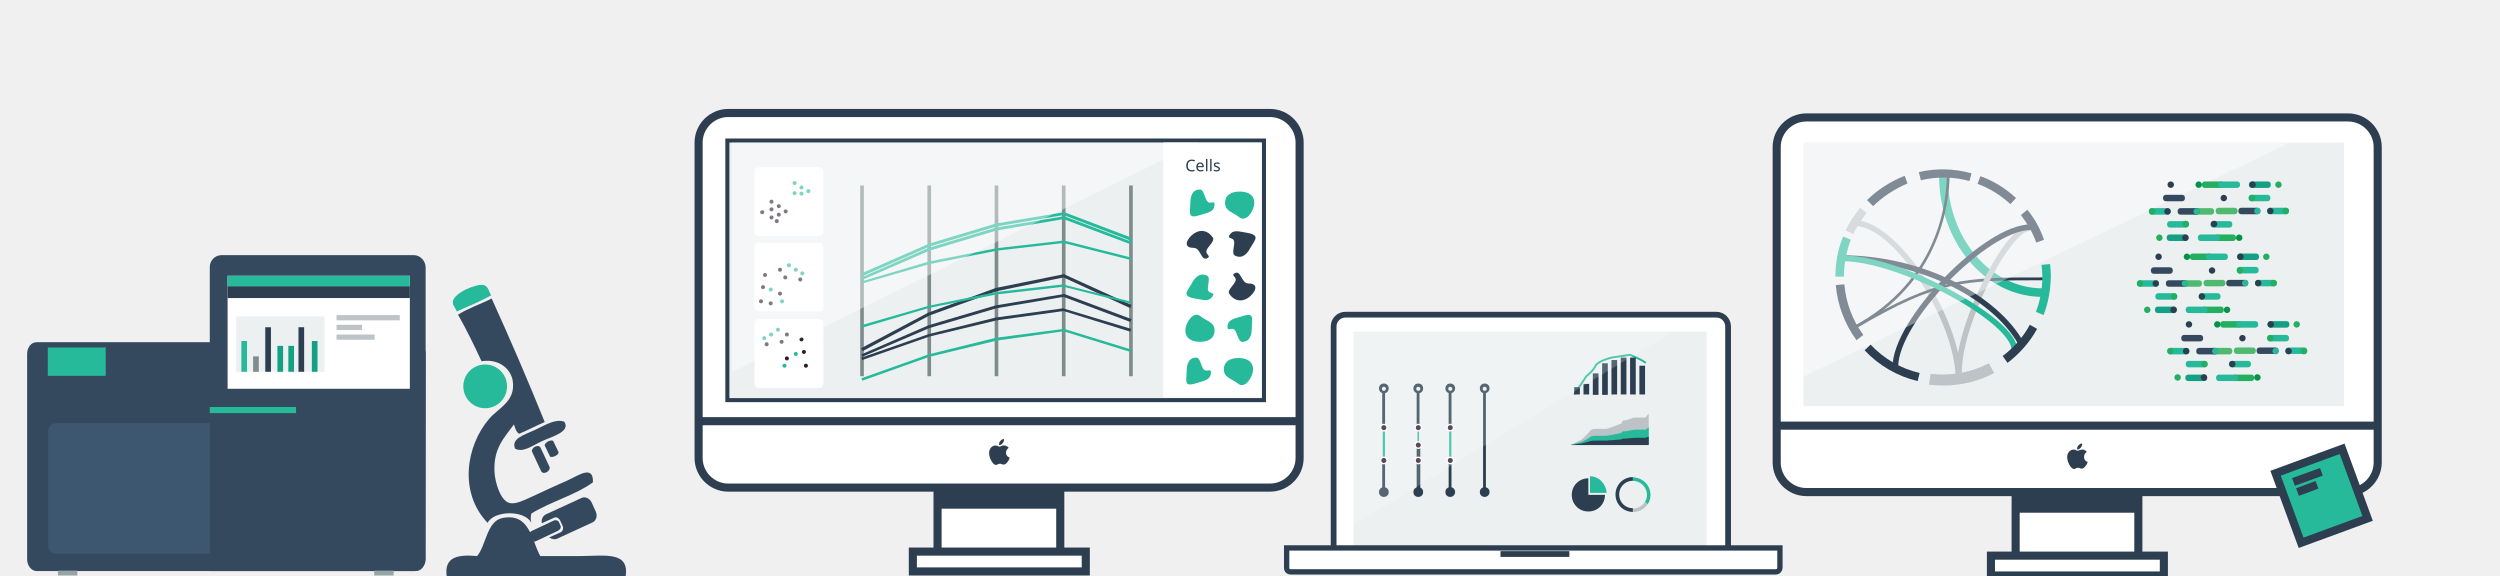
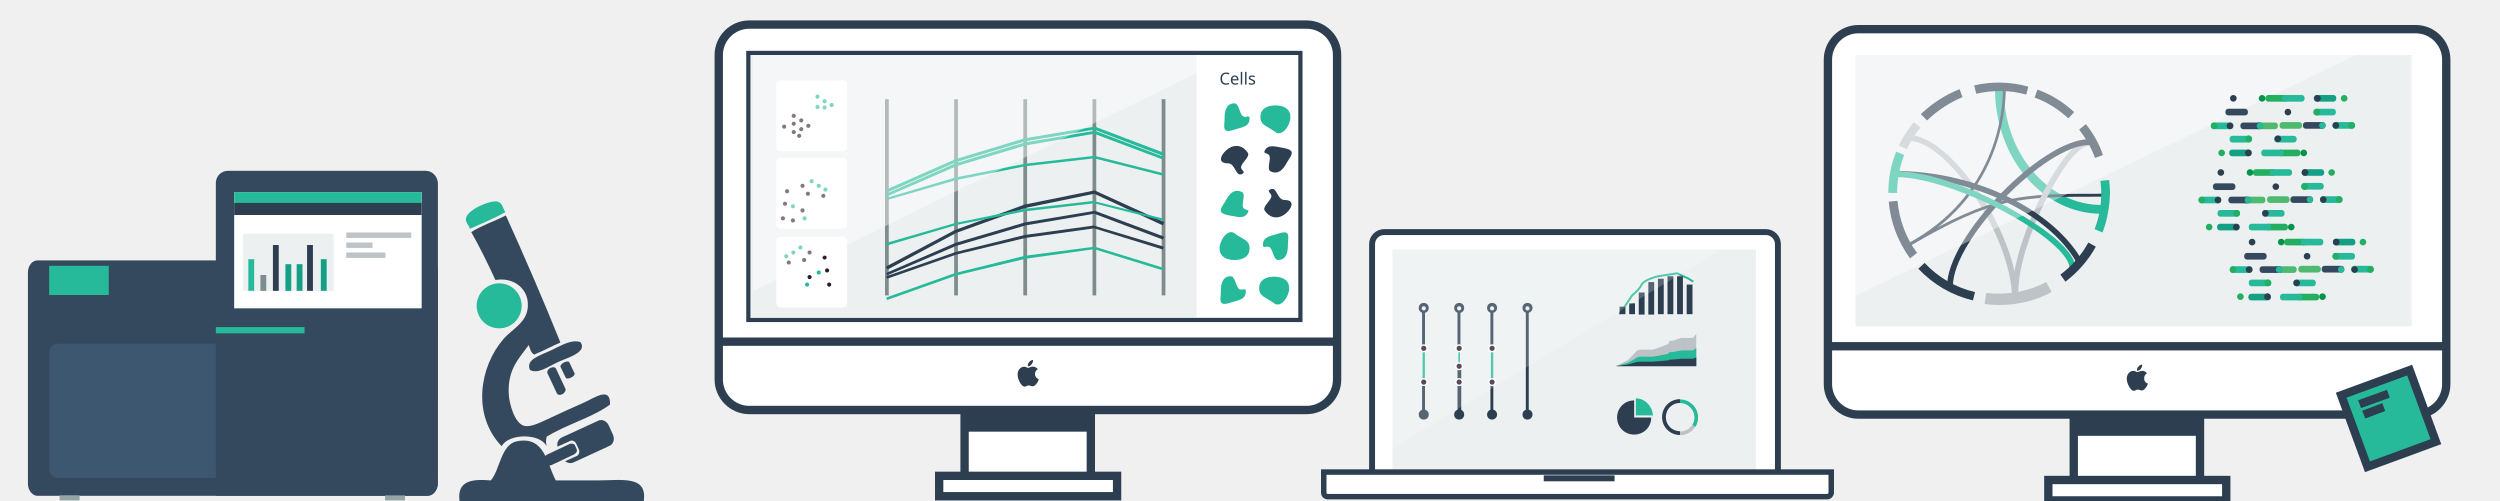
- <svg xmlns="http://www.w3.org/2000/svg" version="1.1" id="Layer_1" x="0px" y="0px" viewBox="-501 227 617.3 142.2" style="enable-background:new -501 227 617.3 142.2;" xml:space="preserve">
+ <svg xmlns="http://www.w3.org/2000/svg" version="1.1" id="Layer_1" x="0px" y="0px" viewBox="-501 249 600 120" style="enable-background:new -501 227 617.3 142.2;" xml:space="preserve">
  <style type="text/css">
	.st0{fill:#FFFFFF;stroke:#2C3E50;stroke-width:1.419;stroke-miterlimit:10;}
	.st1{fill:#ECF0F1;}
	.st2{fill:#FFFFFF;stroke:#2C3E50;stroke-width:2;stroke-miterlimit:10;}
	.st3{fill:#2C3E50;}
	.st4{fill:none;stroke:#2C3E50;stroke-width:2;stroke-miterlimit:10;}
	.st5{fill:#26B99A;stroke:#2C3E50;stroke-width:2;stroke-miterlimit:10;}
	.st6{fill:#35495E;}
	.st7{fill:#3E5770;}
	.st8{fill:#95A5A5;}
	.st9{fill:#FFFFFF;}
	.st10{fill:#26B99A;}
	.st11{fill:#BDC3C7;}
	.st12{fill:#7F8C8D;}
	.st13{fill:#14A085;}
	.st14{opacity:0.4;fill:#FFFFFF;enable-background:new    ;}
	.st15{fill:#24AE5F;}
	.st16{fill:#4FBA6F;}
	.st17{fill:#019347;}
	.st18{fill:#FFFFFF;stroke:#2C3E50;stroke-width:1.314;stroke-miterlimit:10;}
	.st19{fill:none;stroke:#2C3E50;stroke-width:1.419;stroke-miterlimit:10;}
	.st20{fill:none;stroke:#26B99A;stroke-width:0.48;stroke-miterlimit:10;}
	.st21{fill:#BCC2C6;}
	.st22{fill:none;stroke:#BCC2C6;stroke-width:0.873;stroke-miterlimit:10;}
	.st23{fill:none;stroke:#26B99A;stroke-width:0.873;stroke-miterlimit:10;}
	.st24{fill:none;stroke:#26B99A;stroke-width:0.558;stroke-miterlimit:10;}
	.st25{fill:#301C2F;stroke:#FFFFFF;stroke-width:0.346;stroke-miterlimit:10;}
	.st26{fill:none;stroke:#26B99A;stroke-width:0.389;stroke-miterlimit:10;}
	.st27{opacity:0.2;fill:#FFFFFF;enable-background:new    ;}
	.st28{fill:#7F8C8C;}
	.st29{fill:#301C2F;}
	.st30{fill:none;}
	.st31{font-family:'Montserrat-Regular';}
	.st32{font-size:4px;}
</style>
  <path class="st0" d="M-77.2,367.1h-91.6c-1.6,0-2.9-1.3-2.9-2.9v-56.6c0-1.6,1.3-2.9,2.9-2.9h91.6c1.6,0,2.9,1.3,2.9,2.9v56.6  C-74.2,365.8-75.6,367.1-77.2,367.1z" />
  <rect x="-166.8" y="308.9" class="st1" width="87.2" height="53.5" />
  <rect x="-3.3" y="345.2" class="st2" width="30.3" height="21.6" />
  <rect x="-2.7" y="345.2" class="st3" width="29.2" height="8.4" />
  <path class="st2" d="M86.1,341.2c0,4-3.3,7.3-7.3,7.3H-55c-4,0-7.3-3.3-7.3-7.3v-77.9c0-4,3.3-7.3,7.3-7.3H78.8c4,0,7.3,3.3,7.3,7.3  L86.1,341.2L86.1,341.2z" />
  <rect x="-55.7" y="262.2" class="st1" width="133.5" height="65.1" />
  <line class="st4" x1="-62.3" y1="332.1" x2="86.1" y2="332.1" />
  <rect x="-9.4" y="364.2" class="st2" width="42.7" height="4.9" />
  <g>
    <g>
      <path class="st3" d="M13.6,339.8c0-0.8,0.6-1.2,0.7-1.2c-0.4-0.5-0.9-0.6-1.1-0.6c-0.5,0-1,0.3-1.2,0.3c-0.2,0-0.6-0.3-1-0.3    c-0.5,0-1,0.3-1.3,0.8c-0.6,1-0.1,2.4,0.4,3.2c0.3,0.4,0.6,0.8,1,0.8c0.4,0,0.5-0.3,1-0.3c0.5,0,0.6,0.3,1,0.2    c0.4,0,0.7-0.4,1-0.8c0.3-0.4,0.4-0.9,0.4-0.9C14.4,341.1,13.6,340.8,13.6,339.8" />
    </g>
    <path class="st3" d="M12.8,337.5c0.2-0.3,0.4-0.6,0.3-1c-0.3,0-0.7,0.2-0.9,0.5c-0.2,0.2-0.4,0.6-0.3,1   C12.2,338,12.6,337.8,12.8,337.5" />
  </g>
  <rect x="63.4" y="340.3" transform="matrix(-0.9388 0.3445 -0.3445 -0.9388 260.3697 652.6309)" class="st5" width="17.5" height="18.3" />
  <line class="st4" x1="65.3" y1="346" x2="72.2" y2="343.5" />
  <line class="st4" x1="66.3" y1="348.5" x2="71.1" y2="346.7" />
  <path class="st6" d="M-396,365.1c0,1.6-1,2.9-2.3,2.9H-492c-1.2,0-2.3-1.3-2.3-2.9v-50.7c0-1.6,1-2.9,2.3-2.9h93.8  c1.2,0,2.3,1.3,2.3,2.9L-396,365.1L-396,365.1z" />
  <path class="st7" d="M-442.7,361.8c0,1.1-0.9,1.9-1.9,1.9h-42.6c-1.1,0-1.9-0.9-1.9-1.9v-28.4c0-1.1,0.9-1.9,1.9-1.9h42.6  c1.1,0,1.9,0.9,1.9,1.9V361.8z" />
  <path class="st6" d="M-398.8,290h-47.5c-1.6,0-2.9,1.3-2.9,2.9v53.6v18.6v2.9h2.9h18.6h28.9c1.6,0,2.9-1.3,2.9-2.9v-72.2  C-396,291.3-397.3,290-398.8,290z" />
  <rect x="-408.6" y="367.9" class="st8" width="4.8" height="1.2" />
  <rect x="-444.8" y="295.1" class="st9" width="45" height="27.9" />
  <rect x="-449.2" y="327.5" class="st10" width="21.3" height="1.5" />
  <g>
    <rect x="-489.2" y="312.8" class="st10" width="14.3" height="7" />
  </g>
  <rect x="-444.8" y="295.1" class="st10" width="45" height="2.7" />
  <rect x="-444.8" y="297.7" class="st3" width="45" height="2.9" />
  <rect x="-442.7" y="305.1" class="st1" width="21.8" height="13.7" />
  <rect x="-417.9" y="304.8" class="st11" width="15.6" height="1.3" />
  <rect x="-417.9" y="307.2" class="st11" width="6.3" height="1.3" />
  <rect x="-417.9" y="309.6" class="st11" width="9.4" height="1.3" />
  <rect x="-441.4" y="311.2" class="st10" width="1.4" height="7.6" />
  <rect x="-438.5" y="315" class="st12" width="1.4" height="3.8" />
  <rect x="-435.5" y="307.8" class="st3" width="1.4" height="11" />
  <rect x="-432.5" y="312.4" class="st13" width="1.4" height="6.4" />
  <rect x="-429.8" y="312.4" class="st13" width="1.4" height="6.4" />
  <rect x="-427.3" y="307.8" class="st3" width="1.4" height="11" />
  <rect x="-424" y="311.2" class="st13" width="1.4" height="7.6" />
  <g>
    <path class="st10" d="M-379.7,299.9c-2.6,1.5-5.6,2.7-8.5,4c-0.4-1-1-1.4-1-2.3c0.1-2.3,6.1-4.7,7.7-4.2   C-380.3,297.8-380.3,299.2-379.7,299.9z" />
    <path class="st6" d="M-366.5,331.2c-2.1,0.9-4.1,2-6.3,2.9c-0.8-0.4-1-1.5-1.3-2.3c-2.3,3.2-5.1,5.8-4.8,11.7   c0.1,2.4,1.4,7.1,3.7,7.7c1.6,0.4,3.8-0.8,5.4-1.5c3.4-1.6,5.4-2.5,9.2-4.2c2.4-1.1,6.2-3.8,6,0.6c-4.2,3.1-10.3,4.7-15.2,7.7   c-0.2,0.8-0.2,1.5,0,2.3c-1.6-3.2-9.2-3.1-10.8,0c-7.2-7.5-5.3-19.1,0.4-25.7c2.3-2.7,6.6-4.3,5.8-9.4c-0.5-3-3.5-5.5-7.7-4.8   c-1.8-3.9-3.6-7.6-5.8-11.5c2.5-1.6,5.6-2.6,8.3-4C-375.1,310.6-370.7,320.8-366.5,331.2z" />
    <path class="st6" d="M-361.7,331.1c1.8,2.5-3.3,3.8-5.4,4.8c-2.6,1.2-4.7,2.9-6.7,1.9c-1.1-2.5,2.2-3.4,4.8-4.6   C-366.2,331.9-364,330.4-361.7,331.1z" />
    <path class="st6" d="M-355.1,343.5C-355.2,343.5-355,343.7-355.1,343.5L-355.1,343.5z" />
    <path class="st6" d="M-365.9,353.7C-366,353.6-365.8,353.8-365.9,353.7L-365.9,353.7z" />
    <path class="st6" d="M-367.6,364.3c2.7,0,6.1,0,9.8,0c6.1,0,12.2-1.3,11.3,5c-14.7,0-29.5,0-44.2,0c-0.7-4.9,2.9-5.4,7.5-5   c2.2-2.5,2.4-8.7,6.3-9.4C-370.2,353.6-369.8,360.3-367.6,364.3z" />
    <path class="st6" d="M-368.8,357C-368.9,356.9-368.6,357.1-368.8,357L-368.8,357z" />
    <path class="st6" d="M-366,343.6c-0.6,0.3-1.2,0.2-1.4-0.3l-2.2-4.7c-0.2-0.4,0.1-1,0.7-1.3l0,0c0.6-0.3,1.2-0.2,1.4,0.3l2.2,4.7   C-365.1,342.7-365.5,343.3-366,343.6L-366,343.6z" />
    <path class="st6" d="M-363.9,339.6c-0.6,0.3-1.2,0.3-1.3,0.1l-1.3-2.7c-0.1-0.2,0.3-0.7,0.8-1l0,0c0.6-0.3,1.2-0.3,1.3-0.1l1.3,2.7   C-363,338.9-363.3,339.3-363.9,339.6L-363.9,339.6z" />
    <circle class="st10" cx="-381.2" cy="322.4" r="5.4" />
    <path class="st6" d="M-353.9,353.3l-1-2.2c-0.5-1.1-1.7-1.6-2.6-1.1l-8.7,4c-0.8,0.4-1.2,1.3-1,2.2l3.1-1.4   c0.5-0.2,1.1,0.1,1.4,0.7l0.6,1.3c0.3,0.6,0.1,1.3-0.4,1.6l-2.9,1.3c0.6,0.4,1.3,0.6,2,0.3l8.7-4   C-353.8,355.6-353.4,354.4-353.9,353.3z" />
    <path class="st6" d="M-362.6,356.8c0.2,0.5-0.1,1-0.7,1.3l-5.3,2.5c-0.6,0.3-1.2,0.1-1.4-0.3l-0.4-0.9c-0.2-0.4,0.1-1,0.7-1.3   l5.3-2.5c0.6-0.3,1.2-0.1,1.4,0.3L-362.6,356.8z" />
  </g>
  <g>
    <path class="st11" d="M-16.7,320.7h-1.4c0-14.5-15.3-37.9-24.8-37.9v-1.4C-32.7,281.4-16.7,305.2-16.7,320.7z" />
  </g>
  <g>
    <path class="st10" d="M3.3,300.3c-14.1,0-25.5-13.5-25.5-30h2.1c0,15.4,10.5,27.9,23.5,27.9L3.3,300.3L3.3,300.3z" />
  </g>
  <g>
    <path class="st3" d="M-43.1,308.2l-0.3-0.6c21.4-11.4,23.1-31.4,23.1-37.3h0.7C-19.7,276.3-21.4,296.7-43.1,308.2z" />
  </g>
  <g>
    <path class="st3" d="M-42.4,307.9l-0.3-0.6c20.3-11.8,26.4-11.8,46.4-11.8h0.9v0.7H3.6C-16.3,296.2-22.3,296.2-42.4,307.9z" />
  </g>
  <g>
    <path class="st11" d="M-16.6,319h-1.4c0-6.7,3.4-16,6.7-22.6c1.6-3.2,7.1-13.8,11.6-13.8v1.4C-4.6,283.9-16.6,306.9-16.6,319z" />
  </g>
  <g>
    <path class="st3" d="M-2.7,311.9c-5.7-10.2-22.7-20.5-44.1-20.5V290c21.9,0,39.3,10.7,45.3,21.2L-2.7,311.9z" />
  </g>
  <g>
    <path class="st3" d="M-32.3,317.6h-1.4c0-11.8,22.7-35.2,34.1-35.2v1.4C-10.2,283.8-32.3,306.5-32.3,317.6z" />
  </g>
  <g>
    <path class="st10" d="M-2.9,313.4h-1.4c0-3.1-6.2-8.5-15.5-13.5c-9.6-5.1-19.8-8.4-26.1-8.4v-1.4c7.9,0,19,4.4,26.7,8.6   C-15.4,300.8-2.9,307.8-2.9,313.4z" />
  </g>
  <g>
    <path class="st3" d="M-14.7,271.7c-3.9-1.1-8.1-1.1-12-0.2l-0.5-2c4.2-1,8.8-0.9,13,0.3L-14.7,271.7z" />
  </g>
  <g>
    <path class="st3" d="M-38.5,277.9l-1.5-1.5c2.7-2.6,5.8-4.6,9.3-6l0.7,1.9C-33.1,273.6-36,275.5-38.5,277.9z" />
  </g>
  <g>
    <path class="st11" d="M-43.4,284.8l-1.9-0.9c1-2,2.2-3.9,3.6-5.6l1.6,1.3C-41.4,281.2-42.5,283-43.4,284.8z" />
  </g>
  <g>
    <path class="st10" d="M-45.7,295.3h-2.1c0-3.4,0.6-6.8,1.9-9.9l1.9,0.8C-45.1,289.1-45.7,292.2-45.7,295.3z" />
  </g>
  <g>
    <path class="st3" d="M-42.6,311c-2.9-4-4.7-8.7-5.1-13.6l2.1-0.2c0.4,4.5,2,8.9,4.7,12.5L-42.6,311z" />
  </g>
  <g>
    <path class="st3" d="M-27.5,321.1c-5-1.2-9.5-3.8-13.1-7.6l1.5-1.4c3.3,3.5,7.4,5.9,12.1,7L-27.5,321.1z" />
  </g>
  <g>
    <path class="st11" d="M-21.2,322.2c-1.2,0-2.4-0.1-3.5-0.2l0.4-2.7c4.9,0.6,10-0.3,14.4-2.6l1.3,2.4   C-12.5,321.2-16.9,322.2-21.2,322.2z" />
  </g>
  <g>
    <path class="st3" d="M-5.3,316.6l-1.2-1.7c2.7-2,5.1-4.7,6.7-7.7l1.8,1C0.2,311.5-2.4,314.4-5.3,316.6z" />
  </g>
  <g>
    <path class="st10" d="M3.6,304.8L1.7,304c1.1-2.8,1.6-5.7,1.6-8.7c0-1-0.1-1.9-0.2-2.9l2.1-0.2c0.1,1,0.2,2.1,0.2,3.1   C5.3,298.6,4.8,301.7,3.6,304.8z" />
  </g>
  <g>
    <path class="st3" d="M1.8,286.9c-0.9-2.5-2.2-4.7-3.8-6.8l1.6-1.3c1.8,2.2,3.2,4.7,4.1,7.4L1.8,286.9z" />
  </g>
  <g>
    <path class="st3" d="M-4.6,277.4c-2.4-2.2-5.1-3.9-8.1-5l0.7-1.9c3.3,1.2,6.2,3,8.8,5.4L-4.6,277.4z" />
  </g>
  <polygon class="st14" points="-55.7,262.2 -55.7,320 64.5,262.2 " />
  <path class="st13" d="M59.7,272.7c0,0.4-0.3,0.7-0.7,0.7h-4c-0.4,0-0.7-0.3-0.7-0.7v-0.2c0-0.4,0.3-0.7,0.7-0.7h4  c0.4,0,0.7,0.3,0.7,0.7V272.7z" />
  <path class="st10" d="M59.6,276c0,0.4-0.3,0.7-0.7,0.7h-4c-0.4,0-0.7-0.3-0.7-0.7v-0.2c0-0.4,0.3-0.7,0.7-0.7h4  c0.4,0,0.7,0.3,0.7,0.7V276z" />
  <path class="st10" d="M64.2,279.2c0,0.4-0.3,0.7-0.7,0.7h-4c-0.4,0-0.7-0.3-0.7-0.7V279c0-0.4,0.3-0.7,0.7-0.7h4  c0.4,0,0.7,0.3,0.7,0.7V279.2z" />
  <circle class="st15" cx="63.4" cy="279.1" r="0.8" />
  <circle class="st3" cx="59.6" cy="279.1" r="0.8" />
  <path class="st16" d="M51.5,279.2c0,0.4-0.3,0.7-0.7,0.7h-4c-0.4,0-0.7-0.3-0.7-0.7V279c0-0.4,0.3-0.7,0.7-0.7h4  c0.4,0,0.7,0.3,0.7,0.7V279.2z" />
  <path class="st6" d="M57.1,279.2c0,0.4-0.3,0.7-0.7,0.7h-4c-0.4,0-0.7-0.3-0.7-0.7V279c0-0.4,0.3-0.7,0.7-0.7h4  c0.4,0,0.7,0.3,0.7,0.7V279.2z" />
  <circle class="st10" cx="56.4" cy="279.1" r="0.8" />
  <circle class="st3" cx="48.1" cy="275.9" r="0.8" />
  <circle class="st15" cx="55.1" cy="275.9" r="0.8" />
  <path class="st15" d="M42.7,272.7c0,0.4,0.3,0.7,0.7,0.7h4c0.4,0,0.7-0.3,0.7-0.7v-0.2c0-0.4-0.3-0.7-0.7-0.7h-4  c-0.4,0-0.7,0.3-0.7,0.7V272.7z" />
  <path class="st10" d="M46.7,272.7c0,0.4,0.3,0.7,0.7,0.7h4c0.4,0,0.7-0.3,0.7-0.7v-0.2c0-0.4-0.3-0.7-0.7-0.7h-4  c-0.4,0-0.7,0.3-0.7,0.7V272.7z" />
  <circle class="st17" cx="41.9" cy="272.6" r="0.8" />
  <circle class="st3" cx="55.2" cy="272.6" r="0.8" />
  <circle class="st15" cx="61.6" cy="272.6" r="0.8" />
  <path class="st10" d="M44.8,282.3c0-0.4,0.3-0.7,0.7-0.7h4c0.4,0,0.7,0.3,0.7,0.7v0.2c0,0.4-0.3,0.7-0.7,0.7h-4  c-0.4,0-0.7-0.3-0.7-0.7V282.3z" />
  <path class="st13" d="M34,285.6c0-0.4,0.3-0.7,0.7-0.7h4c0.4,0,0.7,0.3,0.7,0.7v0.2c0,0.4-0.3,0.7-0.7,0.7h-4  c-0.4,0-0.7-0.3-0.7-0.7V285.6z" />
  <path class="st10" d="M34.1,282.3c0-0.4,0.3-0.7,0.7-0.7h4c0.4,0,0.7,0.3,0.7,0.7v0.2c0,0.4-0.3,0.7-0.7,0.7h-4  c-0.4,0-0.7-0.3-0.7-0.7V282.3z" />
  <path class="st10" d="M29.6,279.1c0-0.4,0.3-0.7,0.7-0.7h4c0.4,0,0.7,0.3,0.7,0.7v0.2c0,0.4-0.3,0.7-0.7,0.7h-4  c-0.4,0-0.7-0.3-0.7-0.7V279.1z" />
  <circle class="st15" cx="30.4" cy="279.2" r="0.8" />
  <circle class="st3" cx="34.2" cy="279.2" r="0.8" />
  <path class="st16" d="M40.3,279.1c0-0.4,0.3-0.7,0.7-0.7h4c0.4,0,0.7,0.3,0.7,0.7v0.2c0,0.4-0.3,0.7-0.7,0.7h-4  c-0.4,0-0.7-0.3-0.7-0.7V279.1z" />
  <path class="st6" d="M36.7,279.1c0-0.4,0.3-0.7,0.7-0.7h4c0.4,0,0.7,0.3,0.7,0.7v0.2c0,0.4-0.3,0.7-0.7,0.7h-4  c-0.4,0-0.7-0.3-0.7-0.7V279.1z" />
  <circle class="st10" cx="41.4" cy="279.2" r="0.8" />
  <circle class="st3" cx="45.7" cy="282.3" r="0.8" />
  <circle class="st15" cx="38.7" cy="282.3" r="0.8" />
  <path class="st15" d="M51.1,285.6c0-0.4-0.3-0.7-0.7-0.7h-4c-0.4,0-0.7,0.3-0.7,0.7v0.2c0,0.4,0.3,0.7,0.7,0.7h4  c0.4,0,0.7-0.3,0.7-0.7V285.6z" />
  <path class="st10" d="M47.1,285.6c0-0.4-0.3-0.7-0.7-0.7h-4c-0.4,0-0.7,0.3-0.7,0.7v0.2c0,0.4,0.3,0.7,0.7,0.7h4  c0.4,0,0.7-0.3,0.7-0.7V285.6z" />
  <circle class="st17" cx="51.9" cy="285.7" r="0.8" />
  <circle class="st3" cx="38.6" cy="285.7" r="0.8" />
  <circle class="st15" cx="32.2" cy="285.7" r="0.8" />
  <circle class="st3" cx="35" cy="272.6" r="0.8" />
  <path class="st6" d="M38.5,276c0,0.4-0.3,0.7-0.7,0.7h-4c-0.4,0-0.7-0.3-0.7-0.7v-0.2c0-0.4,0.3-0.7,0.7-0.7h4  c0.4,0,0.7,0.3,0.7,0.7V276z" />
  <path class="st13" d="M56.8,290.5c0,0.4-0.3,0.7-0.7,0.7h-4c-0.4,0-0.7-0.3-0.7-0.7v-0.2c0-0.4,0.3-0.7,0.7-0.7h4  c0.4,0,0.7,0.3,0.7,0.7V290.5z" />
  <path class="st10" d="M56.7,293.8c0,0.4-0.3,0.7-0.7,0.7h-4c-0.4,0-0.7-0.3-0.7-0.7v-0.2c0-0.4,0.3-0.7,0.7-0.7h4  c0.4,0,0.7,0.3,0.7,0.7V293.8z" />
  <path class="st10" d="M61.2,297c0,0.4-0.3,0.7-0.7,0.7h-4c-0.4,0-0.7-0.3-0.7-0.7v-0.2c0-0.4,0.3-0.7,0.7-0.7h4  c0.4,0,0.7,0.3,0.7,0.7V297z" />
  <circle class="st15" cx="60.4" cy="296.9" r="0.8" />
  <circle class="st3" cx="56.6" cy="296.9" r="0.8" />
  <path class="st16" d="M48.5,297c0,0.4-0.3,0.7-0.7,0.7h-4c-0.4,0-0.7-0.3-0.7-0.7v-0.2c0-0.4,0.3-0.7,0.7-0.7h4  c0.4,0,0.7,0.3,0.7,0.7V297z" />
  <path class="st6" d="M54.1,297c0,0.4-0.3,0.7-0.7,0.7h-4c-0.4,0-0.7-0.3-0.7-0.7v-0.2c0-0.4,0.3-0.7,0.7-0.7h4  c0.4,0,0.7,0.3,0.7,0.7V297z" />
  <circle class="st10" cx="53.4" cy="296.9" r="0.8" />
  <circle class="st3" cx="45.2" cy="293.8" r="0.8" />
  <circle class="st15" cx="52.1" cy="293.8" r="0.8" />
  <path class="st15" d="M39.7,290.5c0,0.4,0.3,0.7,0.7,0.7h4c0.4,0,0.7-0.3,0.7-0.7v-0.2c0-0.4-0.3-0.7-0.7-0.7h-4  c-0.4,0-0.7,0.3-0.7,0.7V290.5z" />
  <path class="st10" d="M43.7,290.5c0,0.4,0.3,0.7,0.7,0.7h4c0.4,0,0.7-0.3,0.7-0.7v-0.2c0-0.4-0.3-0.7-0.7-0.7h-4  c-0.4,0-0.7,0.3-0.7,0.7V290.5z" />
  <circle class="st17" cx="39" cy="290.4" r="0.8" />
  <circle class="st3" cx="52.2" cy="290.4" r="0.8" />
  <circle class="st15" cx="58.6" cy="290.4" r="0.8" />
  <path class="st10" d="M41.9,300.1c0-0.4,0.3-0.7,0.7-0.7h4c0.4,0,0.7,0.3,0.7,0.7v0.2c0,0.4-0.3,0.7-0.7,0.7h-4  c-0.4,0-0.7-0.3-0.7-0.7V300.1z" />
  <path class="st13" d="M31.1,303.4c0-0.4,0.3-0.7,0.7-0.7h4c0.4,0,0.7,0.3,0.7,0.7v0.2c0,0.4-0.3,0.7-0.7,0.7h-4  c-0.4,0-0.7-0.3-0.7-0.7V303.4z" />
  <path class="st10" d="M31.2,300.1c0-0.4,0.3-0.7,0.7-0.7h4c0.4,0,0.7,0.3,0.7,0.7v0.2c0,0.4-0.3,0.7-0.7,0.7h-4  c-0.4,0-0.7-0.3-0.7-0.7V300.1z" />
  <path class="st10" d="M26.7,296.9c0-0.4,0.3-0.7,0.7-0.7h4c0.4,0,0.7,0.3,0.7,0.7v0.2c0,0.4-0.3,0.7-0.7,0.7h-4  c-0.4,0-0.7-0.3-0.7-0.7V296.9z" />
  <circle class="st15" cx="27.4" cy="297" r="0.8" />
  <circle class="st3" cx="31.3" cy="297" r="0.8" />
  <path class="st16" d="M37.3,296.9c0-0.4,0.3-0.7,0.7-0.7h4c0.4,0,0.7,0.3,0.7,0.7v0.2c0,0.4-0.3,0.7-0.7,0.7h-4  c-0.4,0-0.7-0.3-0.7-0.7V296.9z" />
  <path class="st6" d="M33.8,296.9c0-0.4,0.3-0.7,0.7-0.7h4c0.4,0,0.7,0.3,0.7,0.7v0.2c0,0.4-0.3,0.7-0.7,0.7h-4  c-0.4,0-0.7-0.3-0.7-0.7V296.9z" />
  <circle class="st10" cx="38.5" cy="297" r="0.8" />
  <circle class="st3" cx="42.7" cy="300.2" r="0.8" />
  <circle class="st15" cx="35.8" cy="300.2" r="0.8" />
  <path class="st15" d="M48.1,303.4c0-0.4-0.3-0.7-0.7-0.7h-4c-0.4,0-0.7,0.3-0.7,0.7v0.2c0,0.4,0.3,0.7,0.7,0.7h4  c0.4,0,0.7-0.3,0.7-0.7V303.4z" />
  <path class="st10" d="M44.1,303.4c0-0.4-0.3-0.7-0.7-0.7h-4c-0.4,0-0.7,0.3-0.7,0.7v0.2c0,0.4,0.3,0.7,0.7,0.7h4  c0.4,0,0.7-0.3,0.7-0.7V303.4z" />
  <circle class="st17" cx="48.9" cy="303.5" r="0.8" />
  <circle class="st3" cx="35.7" cy="303.5" r="0.8" />
  <circle class="st15" cx="29.2" cy="303.5" r="0.8" />
  <circle class="st3" cx="32" cy="290.4" r="0.8" />
  <path class="st6" d="M35.5,293.9c0,0.4-0.3,0.7-0.7,0.7h-4c-0.4,0-0.7-0.3-0.7-0.7v-0.2c0-0.4,0.3-0.7,0.7-0.7h4  c0.4,0,0.7,0.3,0.7,0.7V293.9z" />
  <path class="st13" d="M64.3,307.2c0,0.4-0.3,0.7-0.7,0.7h-4c-0.4,0-0.7-0.3-0.7-0.7v-0.2c0-0.4,0.3-0.7,0.7-0.7h4  c0.4,0,0.7,0.3,0.7,0.7V307.2z" />
  <path class="st10" d="M64.2,310.6c0,0.4-0.3,0.7-0.7,0.7h-4c-0.4,0-0.7-0.3-0.7-0.7v-0.2c0-0.4,0.3-0.7,0.7-0.7h4  c0.4,0,0.7,0.3,0.7,0.7V310.6z" />
  <path class="st10" d="M68.7,313.7c0,0.4-0.3,0.7-0.7,0.7h-4c-0.4,0-0.7-0.3-0.7-0.7v-0.2c0-0.4,0.3-0.7,0.7-0.7h4  c0.4,0,0.7,0.3,0.7,0.7V313.7z" />
  <circle class="st15" cx="67.9" cy="313.7" r="0.8" />
  <circle class="st3" cx="64.1" cy="313.7" r="0.8" />
  <path class="st16" d="M56,313.7c0,0.4-0.3,0.7-0.7,0.7h-4c-0.4,0-0.7-0.3-0.7-0.7v-0.2c0-0.4,0.3-0.7,0.7-0.7h4  c0.4,0,0.7,0.3,0.7,0.7V313.7z" />
  <path class="st6" d="M61.6,313.7c0,0.4-0.3,0.7-0.7,0.7h-4c-0.4,0-0.7-0.3-0.7-0.7v-0.2c0-0.4,0.3-0.7,0.7-0.7h4  c0.4,0,0.7,0.3,0.7,0.7V313.7z" />
  <circle class="st10" cx="60.9" cy="313.7" r="0.8" />
  <circle class="st3" cx="52.7" cy="310.5" r="0.8" />
  <circle class="st15" cx="59.6" cy="310.5" r="0.8" />
  <path class="st15" d="M47.2,307.2c0,0.4,0.3,0.7,0.7,0.7h4c0.4,0,0.7-0.3,0.7-0.7v-0.2c0-0.4-0.3-0.7-0.7-0.7h-4  c-0.4,0-0.7,0.3-0.7,0.7V307.2z" />
  <path class="st10" d="M51.2,307.2c0,0.4,0.3,0.7,0.7,0.7h4c0.4,0,0.7-0.3,0.7-0.7v-0.2c0-0.4-0.3-0.7-0.7-0.7h-4  c-0.4,0-0.7,0.3-0.7,0.7V307.2z" />
  <circle class="st17" cx="46.5" cy="307.1" r="0.8" />
  <circle class="st3" cx="59.7" cy="307.1" r="0.8" />
  <circle class="st15" cx="66.1" cy="307.1" r="0.8" />
  <path class="st10" d="M49.4,316.8c0-0.4,0.3-0.7,0.7-0.7h4c0.4,0,0.7,0.3,0.7,0.7v0.2c0,0.4-0.3,0.7-0.7,0.7h-4  c-0.4,0-0.7-0.3-0.7-0.7V316.8z" />
  <path class="st13" d="M38.6,320.2c0-0.4,0.3-0.7,0.7-0.7h4c0.4,0,0.7,0.3,0.7,0.7v0.2c0,0.4-0.3,0.7-0.7,0.7h-4  c-0.4,0-0.7-0.3-0.7-0.7V320.2z" />
  <path class="st10" d="M38.7,316.8c0-0.4,0.3-0.7,0.7-0.7h4c0.4,0,0.7,0.3,0.7,0.7v0.2c0,0.4-0.3,0.7-0.7,0.7h-4  c-0.4,0-0.7-0.3-0.7-0.7V316.8z" />
  <path class="st10" d="M34.2,313.6c0-0.4,0.3-0.7,0.7-0.7h4c0.4,0,0.7,0.3,0.7,0.7v0.2c0,0.4-0.3,0.7-0.7,0.7h-4  c-0.4,0-0.7-0.3-0.7-0.7V313.6z" />
  <circle class="st15" cx="34.9" cy="313.7" r="0.8" />
  <circle class="st3" cx="38.8" cy="313.7" r="0.8" />
  <path class="st16" d="M44.8,313.6c0-0.4,0.3-0.7,0.7-0.7h4c0.4,0,0.7,0.3,0.7,0.7v0.2c0,0.4-0.3,0.7-0.7,0.7h-4  c-0.4,0-0.7-0.3-0.7-0.7V313.6z" />
  <path class="st6" d="M41.3,313.6c0-0.4,0.3-0.7,0.7-0.7h4c0.4,0,0.7,0.3,0.7,0.7v0.2c0,0.4-0.3,0.7-0.7,0.7h-4  c-0.4,0-0.7-0.3-0.7-0.7V313.6z" />
  <circle class="st10" cx="46" cy="313.7" r="0.8" />
  <circle class="st3" cx="50.2" cy="316.9" r="0.8" />
  <circle class="st15" cx="43.3" cy="316.9" r="0.8" />
  <path class="st15" d="M55.6,320.2c0-0.4-0.3-0.7-0.7-0.7h-4c-0.4,0-0.7,0.3-0.7,0.7v0.2c0,0.4,0.3,0.7,0.7,0.7h4  c0.4,0,0.7-0.3,0.7-0.7V320.2z" />
  <path class="st10" d="M51.6,320.2c0-0.4-0.3-0.7-0.7-0.7h-4c-0.4,0-0.7,0.3-0.7,0.7v0.2c0,0.4,0.3,0.7,0.7,0.7h4  c0.4,0,0.7-0.3,0.7-0.7V320.2z" />
  <circle class="st17" cx="56.4" cy="320.2" r="0.8" />
  <circle class="st3" cx="43.2" cy="320.2" r="0.8" />
  <circle class="st15" cx="36.7" cy="320.2" r="0.8" />
  <circle class="st3" cx="39.5" cy="307.1" r="0.8" />
  <path class="st6" d="M43,310.6c0,0.4-0.3,0.7-0.7,0.7h-4c-0.4,0-0.7-0.3-0.7-0.7v-0.2c0-0.4,0.3-0.7,0.7-0.7h4  c0.4,0,0.7,0.3,0.7,0.7V310.6z" />
  <rect x="-486.7" y="367.9" class="st8" width="4.8" height="1.2" />
  <path class="st18" d="M-62.5,368.2h-119.8c-0.6,0-1-0.4-1-1v-4.9h121.8v4.9C-61.5,367.7-61.9,368.2-62.5,368.2z" />
  <line class="st19" x1="-130.5" y1="363.8" x2="-113.5" y2="363.8" />
  <g>
    <path class="st20" d="M-112.3,324.4l3-4.5c0,0,1.7-1.3,2.3-2.6c0.6-1.2,3.9-2,3.9-2l4.6-0.7l2.6,1.2l1.3,0.8" />
    <g>
      <rect x="-112.3" y="322.6" class="st3" width="1.4" height="1.8" />
      <rect x="-110" y="321.8" class="st3" width="1.4" height="2.6" />
      <rect x="-107.7" y="319.2" class="st3" width="1.4" height="5.3" />
      <rect x="-105.4" y="316.7" class="st3" width="1.4" height="7.8" />
      <rect x="-103.1" y="315.9" class="st3" width="1.4" height="8.5" />
      <rect x="-100.8" y="315.3" class="st3" width="1.4" height="9.1" />
      <rect x="-98.5" y="315.3" class="st3" width="1.4" height="9.1" />
      <rect x="-96.2" y="317.3" class="st3" width="1.4" height="7.1" />
    </g>
    <path class="st21" d="M-113,336.8l2.6-1.3l1.8-1.8c0,0,0.3-0.8,1.6-0.8s2.2,0,2.6,0c0.4,0,3.4-1.2,3.7-1.3s0-0.8,0.8-0.8   c0.8,0,2-0.7,2.6-0.7c0.7,0,2.6,0,2.6,0l0.8-1v7.7H-113z" />
    <path class="st10" d="M-113,336.8l2.6-0.7l1.8-1c0,0,0.3-0.5,1.6-0.5s2.2,0,2.6,0c0.4,0,3.4-0.6,3.7-0.7c0.3-0.1,0-0.4,0.8-0.4   c0.8,0,2-0.4,2.6-0.4c0.7,0,2.6,0,2.6,0l0.8-0.6v4.2H-113z" />
    <path class="st3" d="M-113,336.8l2.6-0.3l1.8-0.5c0,0,0.3-0.2,1.6-0.2c1.3,0,2.2,0,2.6,0c0.4,0,3.4-0.3,3.7-0.3   c0.3,0,0-0.2,0.8-0.2c0.8,0,2-0.2,2.6-0.2c0.7,0,2.6,0,2.6,0l0.8-0.3v2.1H-113z" />
    <path class="st3" d="M-108.8,345.1c-2.3,0-4.1,1.8-4.1,4.1c0,2.3,1.8,4.1,4.1,4.1s4.1-1.8,4.1-4.1h-4.1V345.1z" />
    <path class="st10" d="M-108.4,344.6v4.1h4.1C-104.4,346.5-106.2,344.6-108.4,344.6z" />
    <g>
      <path class="st3" d="M-97.8,353.4c-2.4,0-4.3-1.9-4.3-4.3s1.9-4.3,4.3-4.3v0.9c-1.9,0-3.4,1.5-3.4,3.4s1.5,3.4,3.4,3.4V353.4z" />
    </g>
    <path class="st22" d="M-94.5,351.2c-0.7,1.1-1.9,1.8-3.3,1.8" />
    <path class="st23" d="M-97.8,345.3c2.1,0,3.9,1.7,3.9,3.9c0,0.8-0.2,1.5-0.6,2" />
  </g>
  <g>
    <path class="st3" d="M-159.3,324.1c-0.7,0-1.2-0.5-1.2-1.2s0.5-1.2,1.2-1.2s1.2,0.5,1.2,1.2S-158.6,324.1-159.3,324.1z    M-159.3,322.5c-0.3,0-0.5,0.2-0.5,0.5s0.2,0.5,0.5,0.5s0.5-0.2,0.5-0.5S-159,322.5-159.3,322.5z" />
  </g>
  <g>
    <rect x="-159.7" y="323.8" class="st3" width="0.7" height="9.4" />
  </g>
  <g>
    <rect x="-159.7" y="340.7" class="st3" width="0.7" height="7.7" />
  </g>
  <g>
    <circle class="st3" cx="-159.3" cy="348.5" r="0.8" />
    <path class="st3" d="M-159.3,349.7c-0.7,0-1.2-0.5-1.2-1.2s0.5-1.2,1.2-1.2s1.2,0.5,1.2,1.2S-158.6,349.7-159.3,349.7z M-159.3,348   c-0.3,0-0.5,0.2-0.5,0.5s0.2,0.5,0.5,0.5s0.5-0.2,0.5-0.5S-159,348-159.3,348z" />
  </g>
  <line class="st24" x1="-159.3" y1="333.2" x2="-159.3" y2="340.7" />
  <circle class="st25" cx="-159.3" cy="340.7" r="0.8" />
  <circle class="st25" cx="-159.3" cy="332.6" r="0.8" />
  <g>
    <path class="st3" d="M-150.8,324.1c-0.7,0-1.2-0.5-1.2-1.2s0.5-1.2,1.2-1.2s1.2,0.5,1.2,1.2S-150.1,324.1-150.8,324.1z    M-150.8,322.5c-0.3,0-0.5,0.2-0.5,0.5s0.2,0.5,0.5,0.5s0.5-0.2,0.5-0.5S-150.5,322.5-150.8,322.5z" />
  </g>
  <g>
    <rect x="-151.2" y="323.8" class="st3" width="0.7" height="9.4" />
  </g>
  <g>
    <rect x="-151.2" y="336.9" class="st3" width="0.9" height="11.6" />
  </g>
  <g>
    <circle class="st3" cx="-150.8" cy="348.5" r="0.8" />
    <path class="st3" d="M-150.8,349.7c-0.7,0-1.2-0.5-1.2-1.2s0.5-1.2,1.2-1.2s1.2,0.5,1.2,1.2S-150.1,349.7-150.8,349.7z M-150.8,348   c-0.3,0-0.5,0.2-0.5,0.5s0.2,0.5,0.5,0.5s0.5-0.2,0.5-0.5S-150.5,348-150.8,348z" />
  </g>
  <line class="st26" x1="-150.8" y1="333.2" x2="-150.8" y2="336.9" />
  <circle class="st25" cx="-150.8" cy="340.7" r="0.8" />
  <circle class="st25" cx="-150.8" cy="332.6" r="0.8" />
  <circle class="st25" cx="-150.8" cy="336.9" r="0.8" />
  <g>
    <path class="st3" d="M-142.9,324.1c-0.7,0-1.2-0.5-1.2-1.2s0.5-1.2,1.2-1.2s1.2,0.5,1.2,1.2S-142.3,324.1-142.9,324.1z    M-142.9,322.5c-0.3,0-0.5,0.2-0.5,0.5s0.2,0.5,0.5,0.5s0.5-0.2,0.5-0.5S-142.7,322.5-142.9,322.5z" />
  </g>
  <g>
    <rect x="-143.3" y="323.8" class="st3" width="0.7" height="9.4" />
  </g>
  <g>
    <rect x="-143.3" y="340.7" class="st3" width="0.7" height="7.7" />
  </g>
  <g>
    <circle class="st3" cx="-142.9" cy="348.5" r="0.8" />
    <path class="st3" d="M-142.9,349.7c-0.7,0-1.2-0.5-1.2-1.2s0.5-1.2,1.2-1.2s1.2,0.5,1.2,1.2S-142.3,349.7-142.9,349.7z M-142.9,348   c-0.3,0-0.5,0.2-0.5,0.5s0.2,0.5,0.5,0.5s0.5-0.2,0.5-0.5S-142.7,348-142.9,348z" />
  </g>
  <line class="st24" x1="-142.9" y1="333.2" x2="-142.9" y2="340.7" />
  <circle class="st25" cx="-142.9" cy="340.7" r="0.8" />
  <circle class="st25" cx="-142.9" cy="332.6" r="0.8" />
  <g>
    <g>
      <path class="st3" d="M-134.4,324.1c-0.7,0-1.2-0.5-1.2-1.2s0.5-1.2,1.2-1.2s1.2,0.5,1.2,1.2S-133.8,324.1-134.4,324.1z     M-134.4,322.5c-0.3,0-0.5,0.2-0.5,0.5s0.2,0.5,0.5,0.5s0.5-0.2,0.5-0.5S-134.2,322.5-134.4,322.5z" />
    </g>
    <g>
      <rect x="-134.8" y="323.8" class="st3" width="0.7" height="24.7" />
    </g>
    <g>
      <circle class="st3" cx="-134.4" cy="348.5" r="0.8" />
      <path class="st3" d="M-134.4,349.7c-0.7,0-1.2-0.5-1.2-1.2s0.5-1.2,1.2-1.2s1.2,0.5,1.2,1.2S-133.8,349.7-134.4,349.7z     M-134.4,348c-0.3,0-0.5,0.2-0.5,0.5s0.2,0.5,0.5,0.5s0.5-0.2,0.5-0.5S-134.2,348-134.4,348z" />
    </g>
  </g>
  <polygon class="st27" points="-166.8,309.1 -166.8,356.6 -88.3,309.1 " />
  <rect x="-269.5" y="344.2" class="st2" width="30.3" height="21.6" />
  <rect x="-268.9" y="344.2" class="st3" width="29.2" height="8.4" />
  <path class="st2" d="M-180.1,340.1c0,4-3.3,7.3-7.3,7.3h-133.8c-4,0-7.3-3.3-7.3-7.3v-77.9c0-4,3.3-7.3,7.3-7.3h133.8  c4,0,7.3,3.3,7.3,7.3L-180.1,340.1L-180.1,340.1z" />
  <g>
    <rect x="-321.4" y="261.7" class="st1" width="132.5" height="64.1" />
    <path class="st3" d="M-189.4,262.2v63.1h-131.5v-63.1H-189.4 M-188.4,261.2h-133.5v65.1h133.5V261.2L-188.4,261.2z" />
  </g>
  <line class="st4" x1="-328.5" y1="331" x2="-180.1" y2="331" />
  <rect x="-275.6" y="363.2" class="st2" width="42.7" height="4.9" />
  <g>
    <g>
      <path class="st3" d="M-252.6,338.8c0-0.8,0.6-1.2,0.7-1.2c-0.4-0.5-0.9-0.6-1.1-0.6c-0.5-0.1-1,0.3-1.2,0.3c-0.2,0-0.6-0.3-1-0.3    c-0.5,0-1,0.3-1.3,0.8c-0.6,1-0.1,2.4,0.4,3.2c0.3,0.4,0.6,0.8,1,0.8c0.4,0,0.5-0.3,1-0.3c0.5,0,0.6,0.3,1,0.2    c0.4,0,0.7-0.4,1-0.8c0.3-0.4,0.4-0.9,0.4-0.9C-251.7,340-252.6,339.7-252.6,338.8" />
    </g>
    <path class="st3" d="M-253.4,336.4c0.2-0.3,0.4-0.6,0.3-1c-0.3,0-0.7,0.2-0.9,0.5c-0.2,0.2-0.4,0.6-0.3,1   C-253.9,336.9-253.6,336.7-253.4,336.4" />
  </g>
  <g>
    <path class="st9" d="M-298.7,322.8h-15c-0.5,0-1-0.5-1-1v-15c0-0.5,0.5-1,1-1h15c0.6,0,1,0.5,1,1v15   C-297.7,322.3-298.2,322.8-298.7,322.8z" />
    <path class="st9" d="M-298.7,303.9h-15c-0.5,0-1-0.5-1-1v-15c0-0.6,0.5-1,1-1h15c0.5,0,1,0.4,1,1v15   C-297.7,303.5-298.2,303.9-298.7,303.9z" />
    <path class="st9" d="M-298.7,285.3h-15c-0.5,0-1-0.4-1-1v-15c0-0.6,0.5-1,1-1h15c0.5,0,1,0.4,1,1v15   C-297.7,284.8-298.2,285.3-298.7,285.3z" />
    <g>
      <rect x="-288.6" y="272.8" class="st28" width="0.9" height="47.1" />
    </g>
    <g>
      <rect x="-272" y="272.8" class="st28" width="0.9" height="47.1" />
    </g>
    <g>
      <rect x="-255.4" y="272.8" class="st28" width="0.9" height="47.1" />
    </g>
    <g>
      <rect x="-238.8" y="272.8" class="st28" width="0.9" height="47.1" />
    </g>
    <g>
      <rect x="-222.2" y="272.8" class="st28" width="0.9" height="47.1" />
    </g>
    <circle class="st10" cx="-303.1" cy="274.8" r="0.5" />
    <circle class="st10" cx="-304.8" cy="274.7" r="0.5" />
    <circle class="st29" cx="-308.7" cy="277.9" r="0.5" />
    <circle class="st29" cx="-310.5" cy="276.8" r="0.5" />
    <circle class="st29" cx="-310.5" cy="278.7" r="0.5" />
    <circle class="st29" cx="-308.7" cy="280" r="0.5" />
    <circle class="st29" cx="-307" cy="279.2" r="0.5" />
    <circle class="st29" cx="-310.5" cy="280.7" r="0.5" />
    <circle class="st10" cx="-303.1" cy="273.3" r="0.5" />
    <circle class="st10" cx="-301.4" cy="274.2" r="0.5" />
    <circle class="st29" cx="-309.2" cy="281.6" r="0.5" />
    <circle class="st29" cx="-312.8" cy="279.4" r="0.5" />
    <circle class="st10" cx="-304.8" cy="272.2" r="0.5" />
    <circle class="st10" cx="-307.9" cy="301.4" r="0.5" />
    <circle class="st10" cx="-310.7" cy="298.5" r="0.5" />
    <circle class="st29" cx="-303.4" cy="296" r="0.5" />
    <circle class="st29" cx="-308.4" cy="293.6" r="0.5" />
    <circle class="st29" cx="-312.6" cy="297.9" r="0.5" />
    <circle class="st29" cx="-312.1" cy="294.9" r="0.5" />
    <circle class="st29" cx="-308.4" cy="299.5" r="0.5" />
    <circle class="st29" cx="-307.1" cy="295.5" r="0.5" />
    <circle class="st10" cx="-304.5" cy="293.6" r="0.5" />
    <circle class="st10" cx="-302.9" cy="294.5" r="0.5" />
    <circle class="st29" cx="-310.7" cy="301.9" r="0.5" />
    <circle class="st29" cx="-313.1" cy="301.4" r="0.5" />
    <circle class="st10" cx="-306.2" cy="292.5" r="0.5" />
    <circle class="st10" cx="-307.3" cy="317.3" r="0.5" />
    <circle class="st10" cx="-304.5" cy="314.4" r="0.5" />
    <circle class="st29" cx="-311.7" cy="312" r="0.5" />
    <circle class="st29" cx="-306.7" cy="309.6" r="0.5" />
    <circle class="st29" cx="-302.5" cy="313.9" r="0.5" />
    <circle class="st29" cx="-303.1" cy="310.8" r="0.5" />
    <circle class="st29" cx="-306.7" cy="315.5" r="0.5" />
    <circle class="st29" cx="-308" cy="311.4" r="0.5" />
    <circle class="st10" cx="-310.6" cy="309.6" r="0.5" />
    <circle class="st10" cx="-312.3" cy="310.5" r="0.5" />
    <circle class="st29" cx="-302" cy="317.3" r="0.5" />
    <circle class="st10" cx="-308.9" cy="308.4" r="0.5" />
    <g>
      <polygon class="st3" points="-288,313.7 -288.4,313 -271.8,304.2 -255.1,298.1 -238.3,294.7 -221.6,302.3 -221.9,303.1     -238.4,295.5 -254.9,298.9 -271.5,304.9   " />
    </g>
    <g>
      <polygon class="st3" points="-288.1,315.1 -288.3,314.5 -271.7,307.3 -255.1,302.4 -238.3,299.6 -238.2,299.6 -221.6,305.8     -221.9,306.5 -238.4,300.3 -254.9,303.1 -271.5,308   " />
    </g>
    <g>
      <polygon class="st3" points="-288.1,315.9 -288.3,315.3 -271.7,309.5 -255.1,305.4 -238.3,303.1 -238.3,303.2 -221.7,308.2     -221.9,308.9 -238.4,303.8 -254.9,306.1 -271.5,310.1   " />
    </g>
    <g>
      <polygon class="st10" points="-288.1,296.1 -288.3,295.5 -271.7,288.2 -255.1,283.2 -238.3,280.4 -238.2,280.4 -221.6,286.7     -221.9,287.3 -238.4,281.1 -254.9,283.9 -271.5,288.9   " />
    </g>
    <g>
      <polygon class="st10" points="-288.1,321 -288.3,320.4 -271.7,314.5 -255.1,310.4 -238.3,308.2 -221.7,313.3 -221.9,313.9     -238.4,308.8 -254.9,311.1 -271.5,315.1   " />
    </g>
    <g>
      <polygon class="st10" points="-288.1,307.9 -288.3,307.3 -271.7,302.5 -255,299.1 -238.4,297.2 -238.3,297.3 -221.7,301.5     -221.8,302 -238.4,297.8 -254.9,299.7 -271.5,303   " />
    </g>
    <g>
      <polygon class="st10" points="-288.1,295.2 -288.3,294.5 -271.7,287.2 -255.1,282.2 -238.3,279.4 -238.2,279.4 -221.6,285.7     -221.9,286.4 -238.4,280.1 -254.9,282.9 -271.5,287.9   " />
    </g>
    <g>
      <polygon class="st10" points="-288.1,297 -288.3,296.5 -271.7,291.6 -255,288.3 -238.4,286.4 -238.3,286.4 -221.7,290.6     -221.8,291.2 -238.4,287 -254.9,288.9 -271.5,292.2   " />
    </g>
  </g>
  <polygon class="st14" points="-320.3,262.2 -320.3,318.9 -205.1,262.2 " />
  <rect x="-213.8" y="262.2" class="st9" width="24.3" height="62.9" />
  <path class="st10" d="M-201.1,277.4c0,2-1.7,2.1-3.6,2.7c-3.2,1.1-2.4-0.7-2.4-2.7s0.5-3.6,2.4-3.6c1,0,1.2,2.4,1.9,3  C-202.1,277.5-201.1,276.4-201.1,277.4z" />
  <path class="st3" d="M-202.8,290.7c-1.7,1-1.6-2.5-3.5-2.5c-2.9,0-1.5-2.5,0.2-3.6s3.5-0.6,4.6,1.1c0.5,0.9-1.4,2.3-1.6,3.2  C-203.4,289.8-201.9,290.2-202.8,290.7z" />
  <path class="st10" d="M-201.5,300c-0.9,1.7-2.5,1-4.5,0.7c-3.3-0.6-1.8-1.8-0.8-3.6c0.9-1.7,2.1-2.9,3.9-2c0.9,0.5-0.1,2.7,0.2,3.6  S-201,299.1-201.5,300z" />
  <path class="st10" d="M-201.1,308.6c0,2-1.6,2.8-3.6,2.8c-2,0-3.6-0.8-3.6-2.8s2-4.8,3.6-3.6C-202.7,306.5-201.1,306.6-201.1,308.6z  " />
  <path class="st10" d="M-197.9,307.8c0-2,1.7-2.1,3.6-2.7c3.2-1.1,2.4,0.7,2.4,2.7s-0.5,3.6-2.4,3.6c-1,0-1.2-2.4-1.9-3  S-197.9,308.8-197.9,307.8z" />
  <path class="st3" d="M-196.2,294.5c1.7-1,1.6,2.5,3.5,2.5c2.9,0,1.5,2.5-0.2,3.6s-3.5,0.6-4.6-1.1c-0.5-0.9,1.4-2.3,1.6-3.2  C-195.6,295.4-197.1,295-196.2,294.5z" />
  <path class="st3" d="M-197.5,285.2c0.9-1.7,2.5-1,4.5-0.7c3.3,0.6,1.8,1.8,0.8,3.6c-0.9,1.7-2.1,2.9-3.9,2c-0.9-0.5,0.1-2.7-0.2-3.6  C-196.5,285.6-197.9,286-197.5,285.2z" />
  <path class="st10" d="M-198.5,277.1c0-2,1.6-2.8,3.6-2.8c2,0,3.6,0.8,3.6,2.8s-2,4.8-3.6,3.6C-196.9,279.2-198.5,279.1-198.5,277.1z  " />
  <path class="st10" d="M-202,318.9c0,2-1.7,2.1-3.6,2.7c-3.2,1.1-2.4-0.7-2.4-2.7s0.5-3.6,2.4-3.6c1,0,1.2,2.4,1.9,3  S-202,317.9-202,318.9z" />
  <path class="st10" d="M-198.8,318.2c0-2,1.6-2.8,3.6-2.8c2,0,3.6,0.8,3.6,2.8c0,2-2,4.8-3.6,3.6  C-197.2,320.3-198.8,320.2-198.8,318.2z" />
  <rect x="-208.3" y="266.3" class="st30" width="15.5" height="4" />
  <text transform="matrix(1 0 0 1 -208.3423 269.2914)" class="st3 st31 st32">Cells</text>
</svg>
